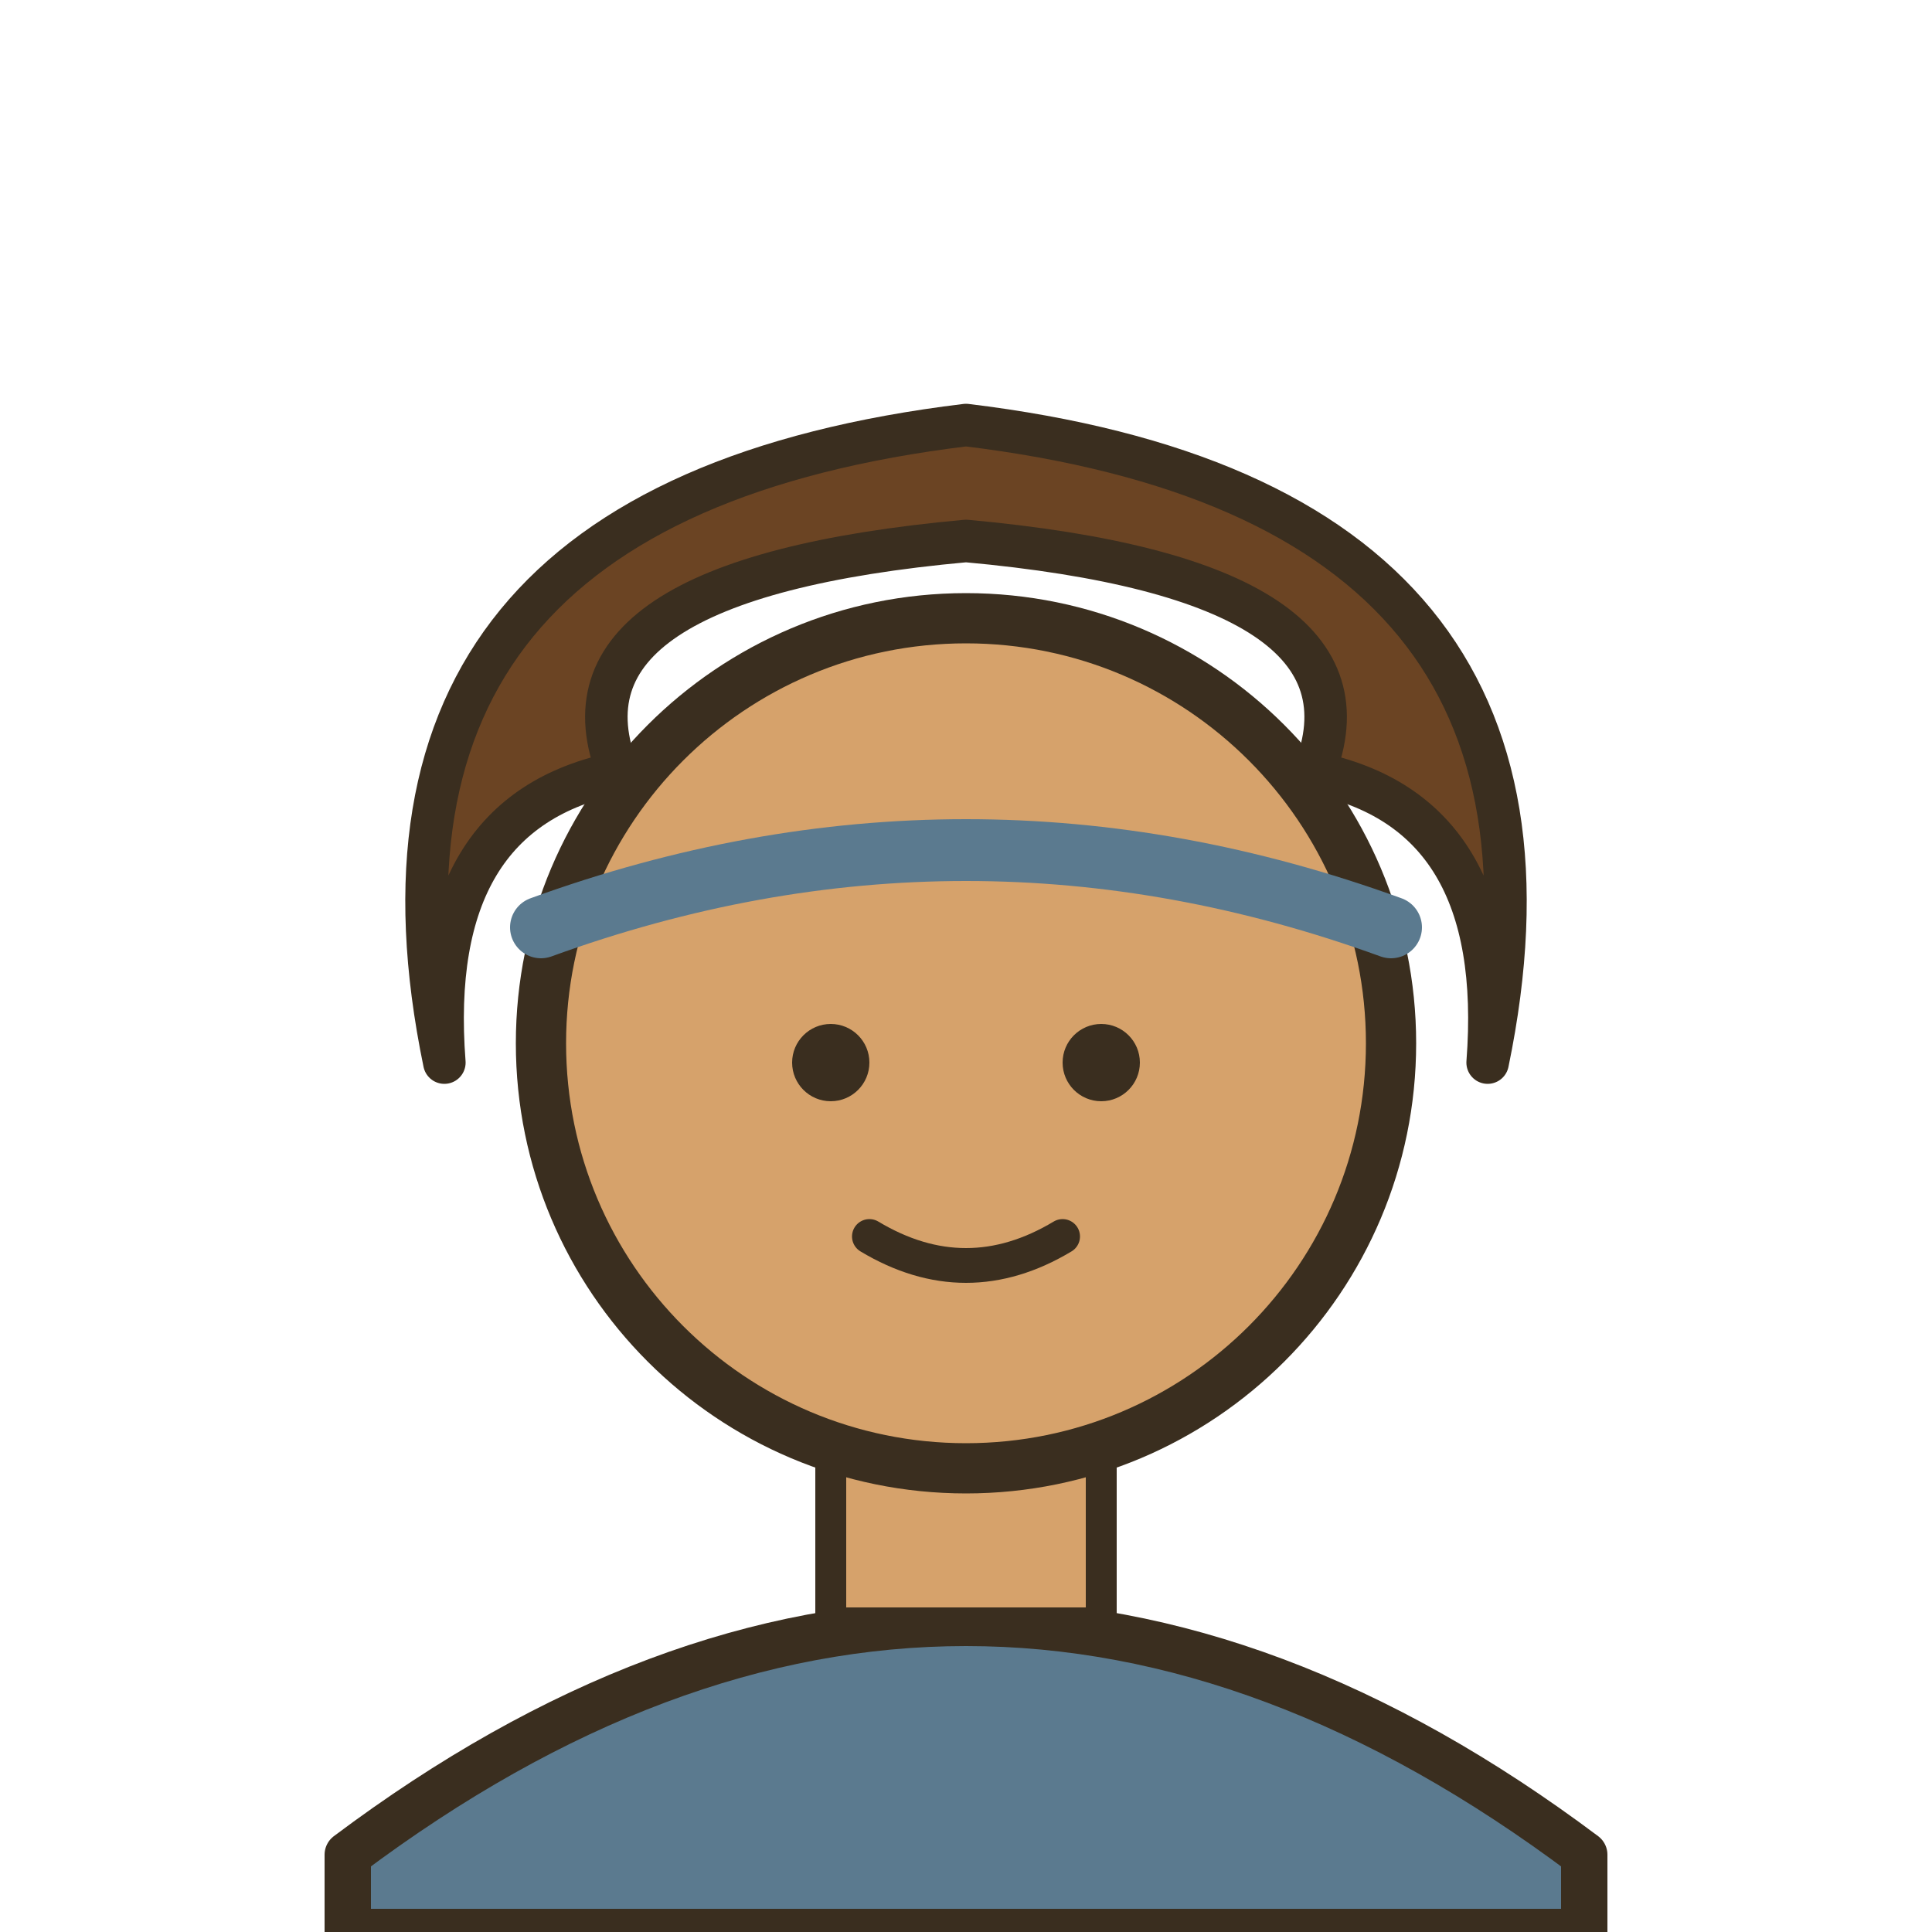
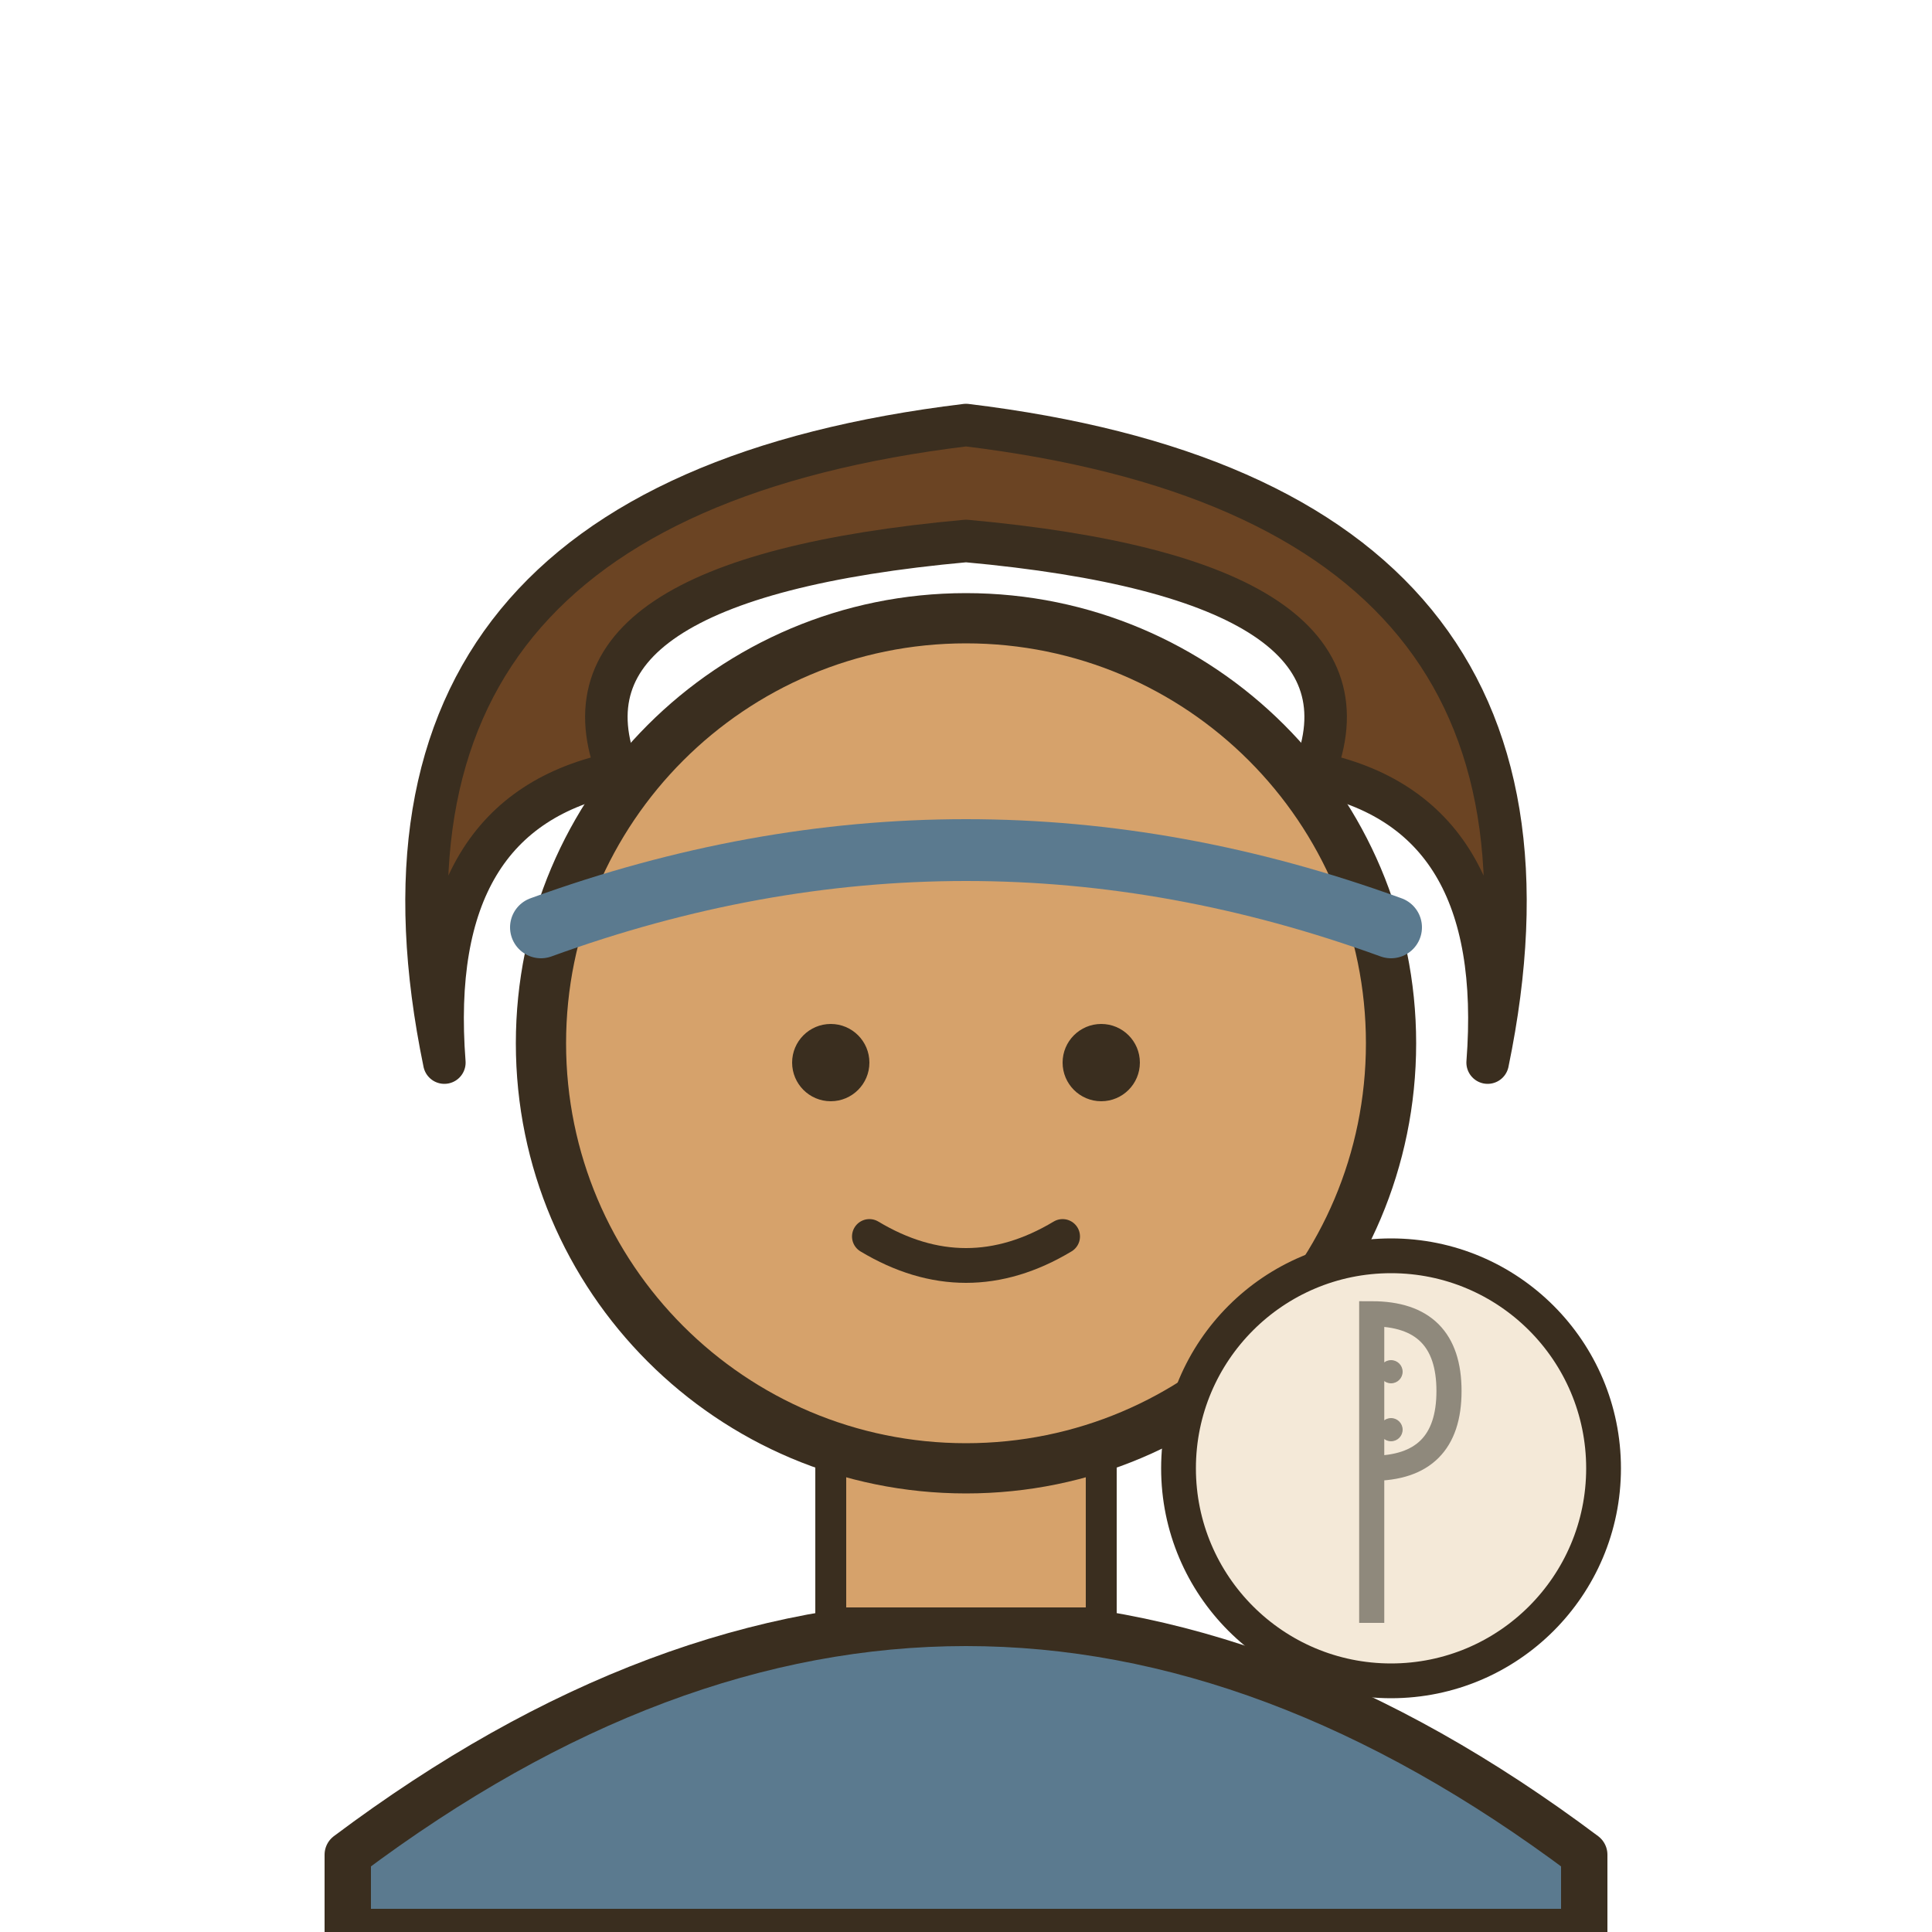
<svg xmlns="http://www.w3.org/2000/svg" viewBox="0 0 100 100" width="100" height="100" preserveAspectRatio="none">
  <path d="M 18 96 Q 50 72 82 96 L 82 100 L 18 100 Z" fill="#5B7A8F" stroke="#3A2E1F" stroke-width="2.4" stroke-linejoin="round" />
  <rect x="43" y="68" width="14" height="16" fill="#D6A26B" stroke="#3A2E1F" stroke-width="1.6" />
  <circle cx="50" cy="54" r="22" fill="#D6A26B" stroke="#3A2E1F" stroke-width="2.6" />
  <path d="M 23 55 Q 17 26 50 22 Q 83 26 77 55 Q 78 42 68 40 Q 72 30 50 28 Q 28 30 32 40 Q 22 42 23 55 Z" fill="#6B4423" stroke="#3A2E1F" stroke-width="2.2" stroke-linejoin="round" />
  <circle cx="43" cy="55" r="2" fill="#3A2E1F" />
  <circle cx="57" cy="55" r="2" fill="#3A2E1F" />
  <path d="M 45 64 Q 50 67 55 64" stroke="#3A2E1F" stroke-width="1.8" fill="none" stroke-linecap="round" />
  <path d="M 28 48 Q 50 40 72 48" stroke="#5B7A8F" stroke-width="3.2" fill="none" stroke-linecap="round" />
+   <circle cx="72" cy="76" r="11" fill="#F4E9D8" stroke="#3A2E1F" stroke-width="1.8" />
+   <g transform="translate(22 26)">
+     <path d="M -1 8 L -1 -8 Q 3 -8 3 -4 Q 3 0 -1 0" fill="none" stroke="#8F897C" stroke-width="1.3" transform="translate(50 50)" />
+     <circle cx="0" cy="-5" r="0.6" fill="#8F897C" transform="translate(50 50)" />
+     <circle cx="0" cy="-2" r="0.6" fill="#8F897C" transform="translate(50 50)" />
+   </g>
</svg>
